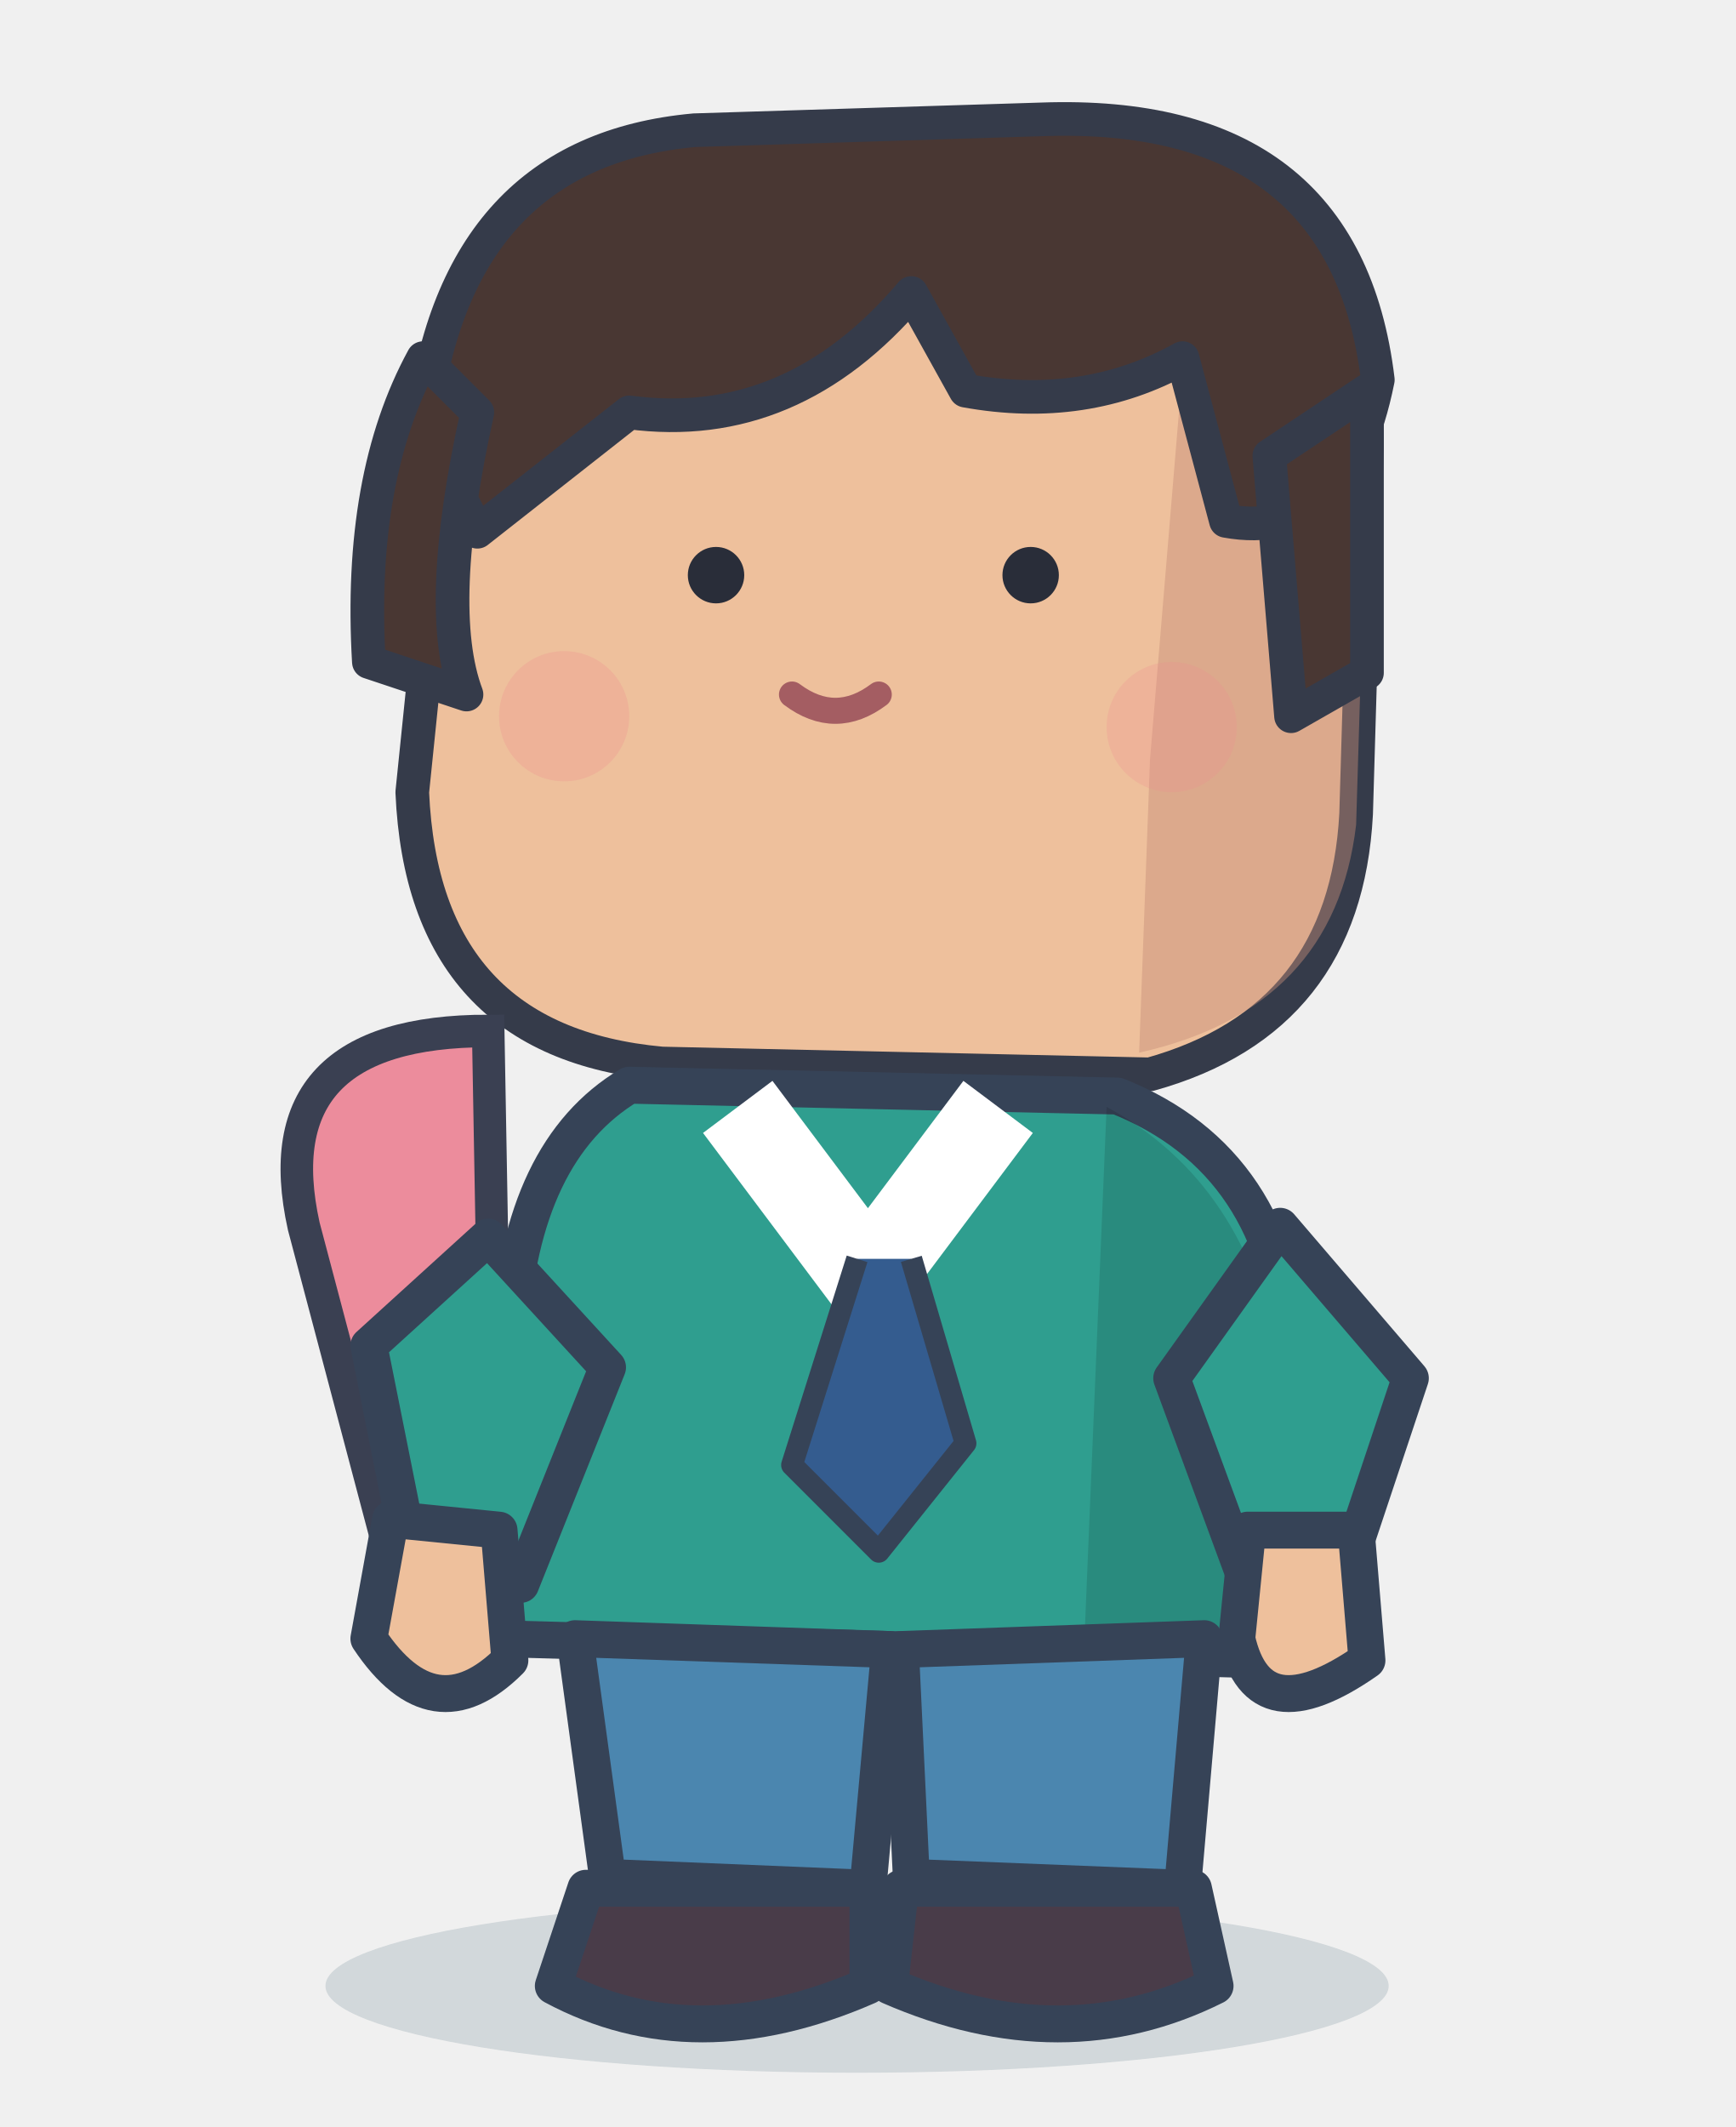
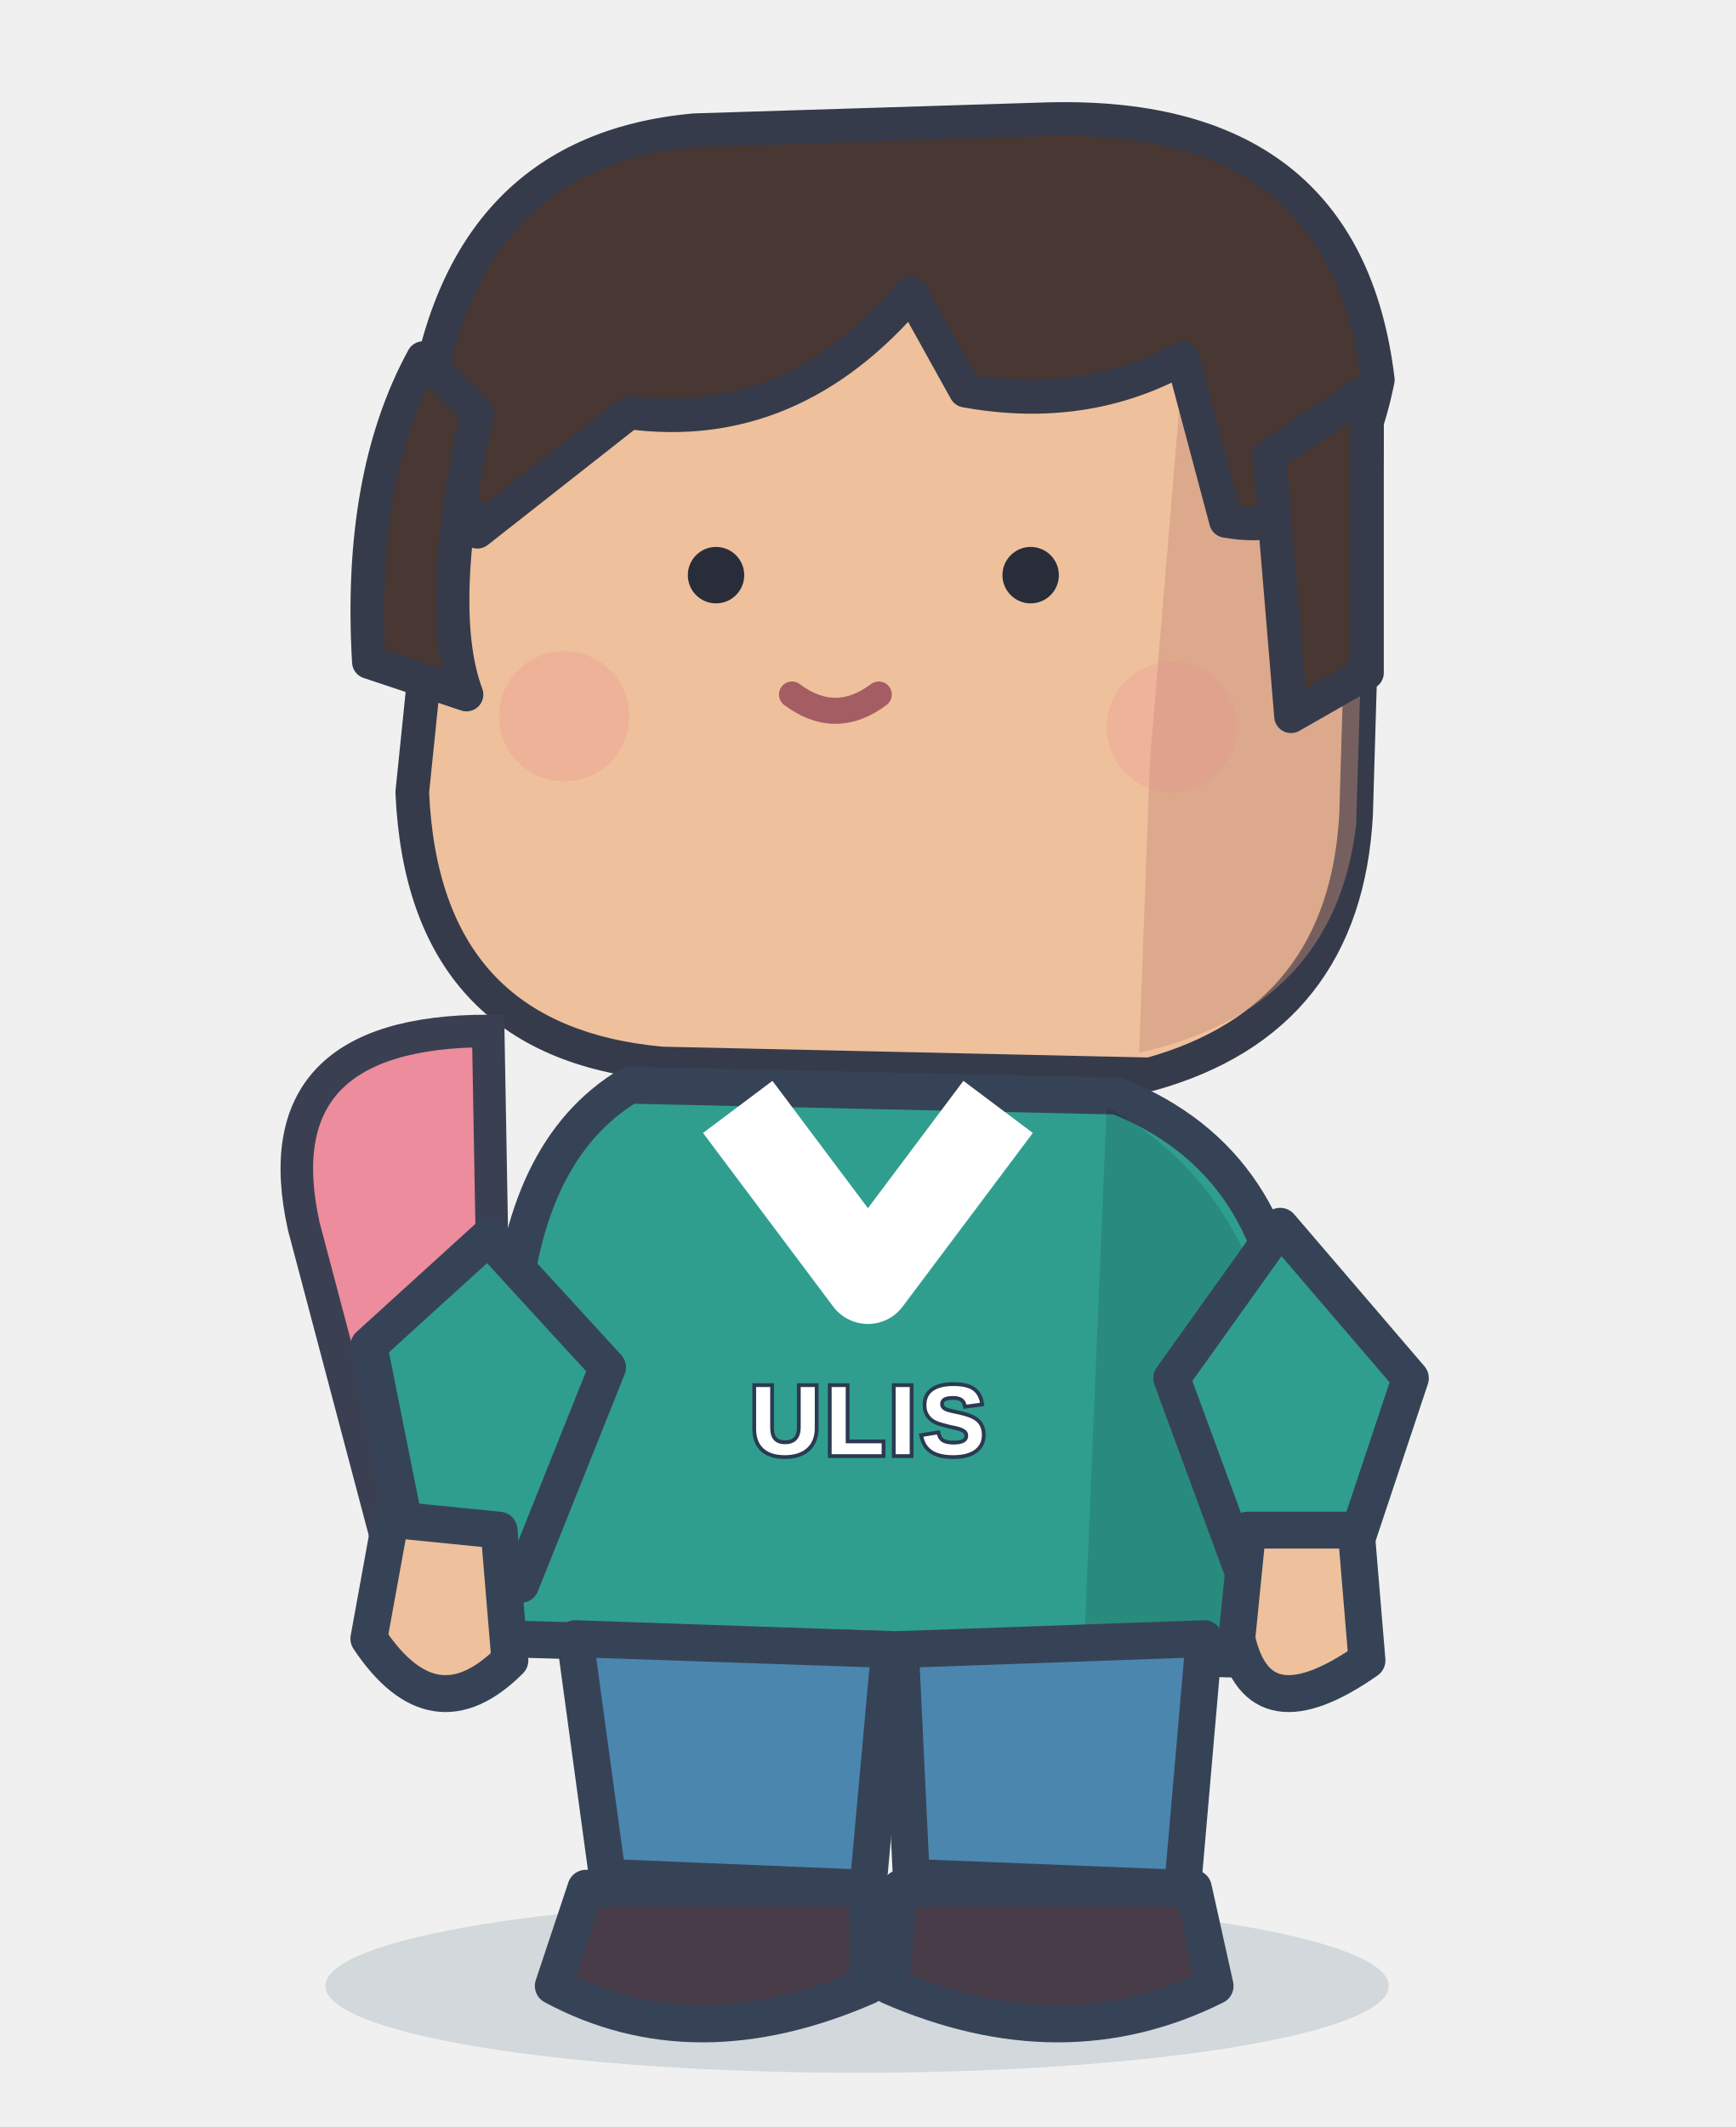
<svg xmlns="http://www.w3.org/2000/svg" viewBox="0 0 160 196" width="160" height="196">
  <ellipse cx="79" cy="183" rx="49" ry="8" fill="#395d6e" opacity=".17" />
  <g stroke="#353b4a" stroke-width="3.1" stroke-linejoin="round" stroke-linecap="round">
    <path d="M42 34 Q41 17 65 14 L112 19 Q126 21 126 41 L125 75 Q124 94 106 99 L61 98 Q39 96 38 73 Z" fill="#eec09c" />
    <path d="M110 22 Q126 24 126 43 L125 76 Q123 93 105 97 L106 70 Z" fill="#c58d78" opacity=".45" stroke="none" />
    <path d="M39 39 Q42 14 64 12 L96 11 Q124 10 127 35 Q124 50 113 48 L109 33 Q100 38 89 36 L84 27 Q73 40 58 38 L44 49 Z" fill="#493733" />
    <path d="M44 38 Q40 56 43 64 L34 61 Q33 44 39 33 Z" fill="#493733" />
    <path d="M117 42 L126 36 L126 62 L119 66 Z" fill="#493733" />
  </g>
  <circle cx="66" cy="53" r="2.6" fill="#292d39" />
  <circle cx="95" cy="53" r="2.6" fill="#292d39" />
  <path d="M73 64 q4 3 8 0" fill="none" stroke="#a45d62" stroke-width="2.4" stroke-linecap="round" />
  <circle cx="52" cy="66" r="6" fill="#ed8b8e" opacity=".27" />
  <circle cx="108" cy="67" r="6" fill="#ed8b8e" opacity=".24" />
  <path d="M45 95 Q24 95 28 113 L37 147 L46 151 Z" fill="#ec8c9c" stroke="#3a4052" stroke-width="3" />
  <g transform="translate(0 0)" stroke="#364357" stroke-linejoin="round" stroke-width="3.4">
    <path d="M58 100 L103 101 Q118 107 119 125 L118 153 L46 151 L47 123 Q48 106 58 100Z" fill="#2f9e8f" />
    <path d="M102 102 Q115 109 118 126 L117 150 L100 150Z" fill="#000" opacity=".12" stroke="none" />
    <path d="M68 102 L80 118 L92 102" fill="none" stroke="#fff" stroke-width="8" />
-     <path d="M79 116 L73 135 L81 143 L89 133 L84 116" fill="#345c8f" stroke-width="2" />
    <path d="M45 114 L34 124 L38 144 L48 146 L56 126Z" fill="#2f9e8f" />
    <path d="M118 113 L130 127 L124 145 L115 146 L108 127Z" fill="#2f9e8f" />
    <path d="M36 140 L46 141 L47 153 Q40 160 34 151 Z" fill="#eec09c" />
    <path d="M115 141 L125 141 L126 153 Q116 160 114 151 Z" fill="#eec09c" />
    <path d="M53 151 L82 152 L80 174 L56 173Z" fill="#4b86af" />
    <path d="M83 152 L111 151 L109 174 L84 173Z" fill="#4b86af" />
    <path d="M54 174 L80 174 L80 183 Q64 190 51 183Z" fill="#493c49" />
    <path d="M83 174 L110 174 L112 183 Q98 190 82 183Z" fill="#493c49" />
  </g>
+   <text x="80" y="134" text-anchor="middle" font-family="Arial, Helvetica, sans-serif" font-weight="800" font-size="9" fill="#ffffff" stroke="#2b3a52" stroke-width="0.7" paint-order="stroke" letter-spacing="0.4">ULIS</text>
</svg>
